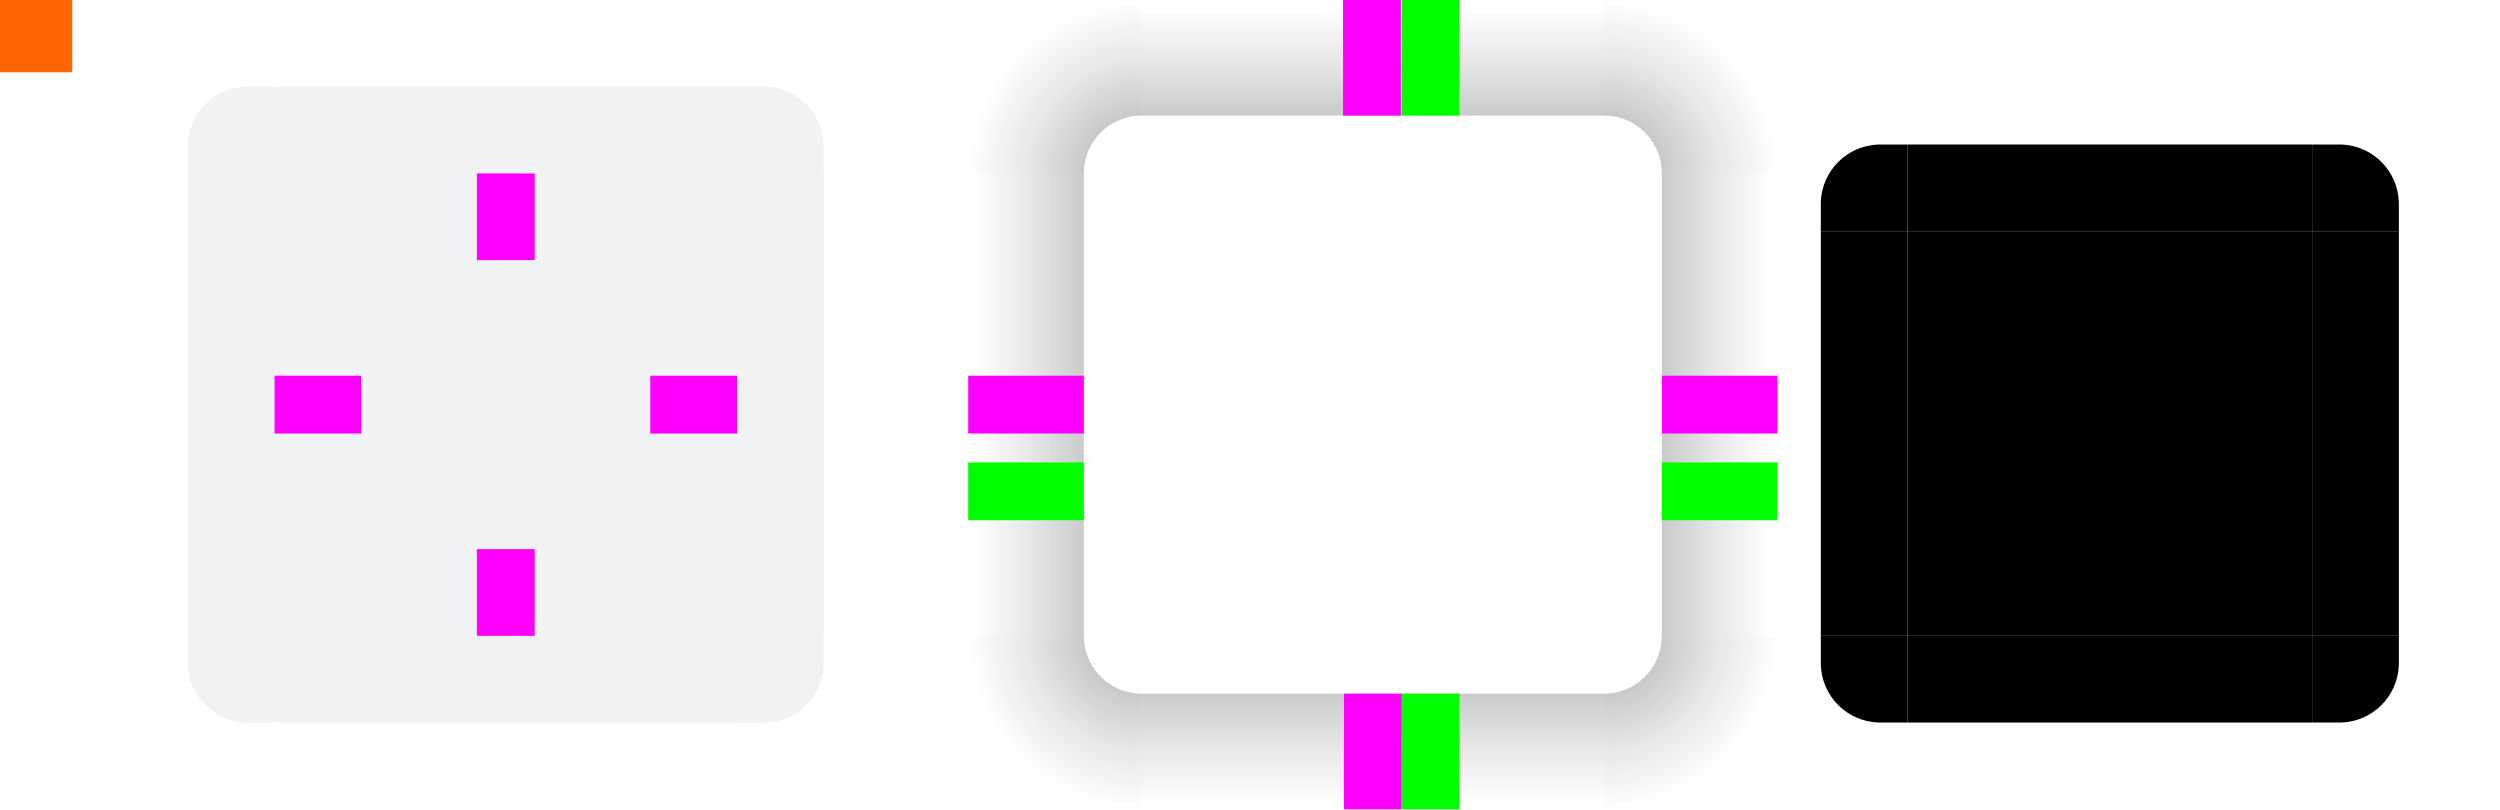
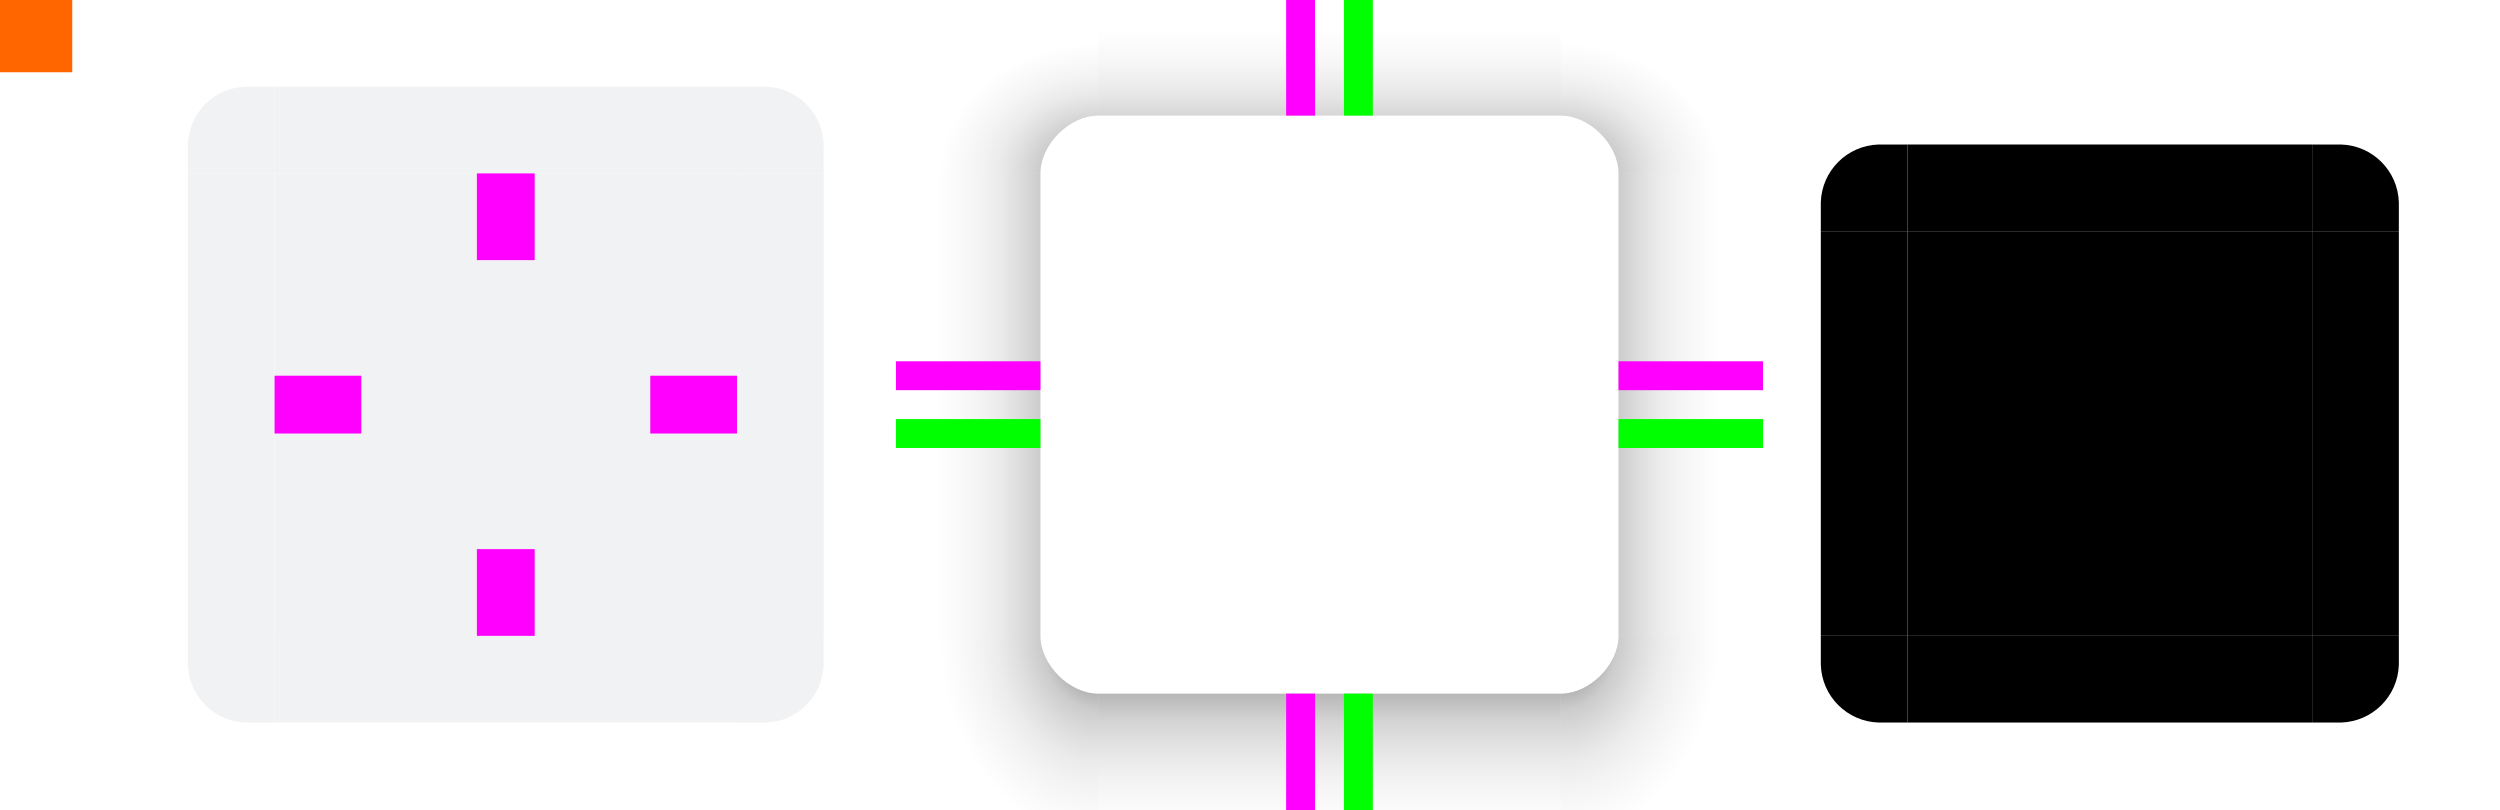
<svg xmlns="http://www.w3.org/2000/svg" xmlns:xlink="http://www.w3.org/1999/xlink" width="173" height="56" viewBox="0 0 173 56" id="svg2" version="1.1">
  <style type="text/css" id="current-color-scheme">
      .ColorScheme-Text {
        color:#31363b;
        stop-color:#31363b;
      }
      .ColorScheme-Background {
        color:#eff0f1;
        stop-color:#eff0f1;
      }
      .ColorScheme-Highlight {
        color:#3daee9;
        stop-color:#3daee9;
      }
      .ColorScheme-ViewText {
        color:#31363b;
        stop-color:#31363b;
      }
      .ColorScheme-ViewBackground {
        color:#fcfcfc;
        stop-color:#fcfcfc;
      }
      .ColorScheme-ViewHover {
        color:#93cee9;
        stop-color:#93cee9;
      }
      .ColorScheme-ViewFocus{
        color:#3daee9;
        stop-color:#3daee9;
      }
      .ColorScheme-ButtonText {
        color:#31363b;
        stop-color:#31363b;
      }
      .ColorScheme-ButtonBackground {
        color:#eff0f1;
        stop-color:#eff0f1;
      }
      .ColorScheme-ButtonHover {
        color:#93cee9;
        stop-color:#93cee9;
      }
      .ColorScheme-ButtonFocus{
        color:#3daee9;
        stop-color:#3daee9;
      }
      </style>
  <defs id="defs4">
    <style type="text/css" id="style22">
      .ColorScheme-Text {
        color:#31363b;
      }
      .ColorScheme-Background {
        color:#eff0f1;
      }
      .ColorScheme-Highlight {
        color:#3daee9;
      }
      .ColorScheme-ViewText {
        color:#31363b;
      }
      .ColorScheme-ViewBackground {
        color:#fcfcfc;
      }
      .ColorScheme-ViewHover {
        color:#93cee9;
      }
      .ColorScheme-ViewFocus{
        color:#3daee9;
      }
      .ColorScheme-ButtonText {
        color:#31363b;
      }
      .ColorScheme-ButtonBackground {
        color:#eff0f1;
      }
      .ColorScheme-ButtonHover {
        color:#93cee9;
      }
      .ColorScheme-ButtonFocus{
        color:#3daee9;
      }
      </style>
    <style id="current-color-scheme-2" type="text/css">
      .ColorScheme-Text {
        color:#7B7C7E;
      }
      .ColorScheme-Background{
        color:#EFF0F1;
      }
      .ColorScheme-Highlight{
        color:#3DAEE6;
      }
      .ColorScheme-ViewText {
        color:#7B7C7E;
      }
      .ColorScheme-ViewBackground{
        color:#FCFCFC;
      }
      .ColorScheme-ViewHover {
        color:#3DAEE6;
      }
      .ColorScheme-ViewFocus{
        color:#1E92FF;
      }
      .ColorScheme-ButtonText {
        color:#7B7C7E;
      }
      .ColorScheme-ButtonBackground{
        color:#EFF0F1;
      }
      .ColorScheme-ButtonHover {
        color:#3DAEE6;
      }
      .ColorScheme-ButtonFocus{
        color:#1E92FF;
      }
</style>
    <linearGradient id="linearGradient3828-0">
      <stop id="stop3830-7" offset="0" style="stop-color:#232629;stop-opacity:0.239" />
      <stop style="stop-color:#1a1c1e;stop-opacity:0.239" offset="0.33" id="stop3836-9" />
      <stop style="stop-color:#111314;stop-opacity:0.098" offset="0.66" id="stop3832-0" />
      <stop id="stop3834-0" offset="1" style="stop-color:#000000;stop-opacity:0;" />
    </linearGradient>
-     <linearGradient xlink:href="#linearGradient3809-3" id="linearGradient1030" gradientUnits="userSpaceOnUse" gradientTransform="translate(-998.3621,-158)" x1="65" y1="233" x2="65" y2="225.513" />
    <linearGradient id="linearGradient3809-3">
      <stop id="stop3811-1" offset="0" style="stop-color:#232629;stop-opacity:0.239;" />
      <stop style="stop-color:#111314;stop-opacity:0.098;" offset="0.5" id="stop3817-3" />
      <stop id="stop3815-2" offset="1" style="stop-color:#000000;stop-opacity:0;" />
    </linearGradient>
-     <radialGradient xlink:href="#linearGradient3828-0" id="radialGradient1024" gradientUnits="userSpaceOnUse" gradientTransform="matrix(0,2,2,0,-397,848.3621)" cx="50" cy="238" fx="50" fy="238" r="6" />
-     <linearGradient xlink:href="#linearGradient3809-3" id="linearGradient1022" gradientUnits="userSpaceOnUse" gradientTransform="translate(29,-1185.362)" x1="65" y1="233" x2="65" y2="225.513" />
-     <radialGradient xlink:href="#linearGradient3828-0" id="radialGradient1032" gradientUnits="userSpaceOnUse" gradientTransform="matrix(0,2,-2,0,587,848.3621)" cx="50" cy="238" fx="50" fy="238" r="6" />
-     <linearGradient xlink:href="#linearGradient3809-3" id="linearGradient1020" gradientUnits="userSpaceOnUse" gradientTransform="translate(-998.3621,-348)" x1="65" y1="233" x2="65" y2="225.513" />
-     <radialGradient xlink:href="#linearGradient3828-0" id="radialGradient1026" gradientUnits="userSpaceOnUse" gradientTransform="matrix(0,-2,-2,0,587,1016.362)" cx="50" cy="238" fx="50" fy="238" r="6" />
-     <linearGradient xlink:href="#linearGradient3809-3" id="linearGradient1018" gradientUnits="userSpaceOnUse" gradientTransform="translate(29.00001,679.3622)" x1="65" y1="233" x2="65" y2="225.513" />
-     <radialGradient xlink:href="#linearGradient3828-0" id="radialGradient1028" gradientUnits="userSpaceOnUse" gradientTransform="matrix(0,-2,2,0,-397,1016.362)" cx="50" cy="238" fx="50" fy="238" r="6" />
+     <linearGradient xlink:href="#linearGradient2457" id="linearGradient2429" gradientUnits="userSpaceOnUse" gradientTransform="matrix(4.31943,0,0,3.455571,787.6488,-766.2861)" x1="27.715" y1="195.13" x2="29.104" y2="195.13" />
+     <linearGradient id="linearGradient2457">
+       <stop style="stop-color:#000000;stop-opacity:0" offset="0" id="stop2445" />
+       <stop style="stop-color:#000000;stop-opacity:0.016" offset="0.2" id="stop2447" />
+       <stop style="stop-color:#000000;stop-opacity:0.035" offset="0.4" id="stop2449" />
+       <stop style="stop-color:#000000;stop-opacity:0.067" offset="0.6" id="stop2451" />
+       <stop style="stop-color:#000000;stop-opacity:0.102" offset="0.8" id="stop2453" />
+       <stop style="stop-color:#000000;stop-opacity:0.161" offset="1" id="stop2455" />
+     </linearGradient>
+     <linearGradient xlink:href="#linearGradient2597" id="linearGradient2477" gradientUnits="userSpaceOnUse" gradientTransform="matrix(7.559086,0,0,3.455568,-1173.363,-582.2857)" x1="27.781" y1="194.998" x2="29.104" y2="194.998" />
+     <linearGradient id="linearGradient2597">
+       <stop style="stop-color:#000000;stop-opacity:0" offset="0" id="stop2585" />
+       <stop style="stop-color:#000000;stop-opacity:0.016" offset="0.2" id="stop2587" />
+       <stop style="stop-color:#000000;stop-opacity:0.047" offset="0.4" id="stop2589" />
+       <stop style="stop-color:#000000;stop-opacity:0.098" offset="0.6" id="stop2591" />
+       <stop style="stop-color:#000000;stop-opacity:0.165" offset="0.8" id="stop2593" />
+       <stop style="stop-color:#000000;stop-opacity:0.282" offset="1" id="stop2595" />
+     </linearGradient>
+     <linearGradient xlink:href="#linearGradient2407" id="linearGradient2425" gradientUnits="userSpaceOnUse" gradientTransform="matrix(5.399308,0,0,3.455566,-269.1425,-1607.648)" x1="27.808" y1="195.13" x2="29.104" y2="195.13" />
+     <linearGradient id="linearGradient2407">
+       <stop style="stop-color:#000000;stop-opacity:0" offset="0" id="stop2403" />
+       <stop style="stop-color:#000000;stop-opacity:0.02" offset="0.2" id="stop2417" />
+       <stop style="stop-color:#000000;stop-opacity:0.043" offset="0.4" id="stop2415" />
+       <stop style="stop-color:#000000;stop-opacity:0.078" offset="0.6" id="stop2413" />
+       <stop style="stop-color:#000000;stop-opacity:0.133" offset="0.8" id="stop2411" />
+       <stop style="stop-color:#000000;stop-opacity:0.2" offset="1" id="stop2405" />
+     </linearGradient>
+     <linearGradient xlink:href="#linearGradient2407" id="linearGradient2409" x1="27.781" y1="194.998" x2="29.104" y2="194.998" gradientUnits="userSpaceOnUse" gradientTransform="matrix(5.399332,0,0,3.455558,-85.14303,259.0784)" />
+     <radialGradient xlink:href="#linearGradient2559" id="radialGradient2563" gradientUnits="userSpaceOnUse" gradientTransform="matrix(1.415953e-7,10.58267,-8.314997,4.9244435e-6,1702.127,626.4281)" cx="30.515" cy="191.717" fx="30.515" fy="191.717" r="1.323" />
+     <linearGradient id="linearGradient2559">
+       <stop style="stop-color:#000000;stop-opacity:0.604" offset="0" id="stop2545" />
+       <stop style="stop-color:#000000;stop-opacity:0.2" offset="0.365" id="stop2547" />
+       <stop style="stop-color:#000000;stop-opacity:0.133" offset="0.496" id="stop2549" />
+       <stop style="stop-color:#000000;stop-opacity:0.078" offset="0.626" id="stop2551" />
+       <stop style="stop-color:#000000;stop-opacity:0.043" offset="0.76" id="stop2553" />
+       <stop style="stop-color:#000000;stop-opacity:0.02" offset="0.88" id="stop2555" />
+       <stop style="stop-color:#000000;stop-opacity:0;" offset="1" id="stop2557" />
+     </linearGradient>
+     <radialGradient xlink:href="#linearGradient2559" id="radialGradient1237" gradientUnits="userSpaceOnUse" gradientTransform="matrix(-1.415953e-7,10.58267,8.314997,4.9244435e-6,-1518.127,626.4282)" cx="30.515" cy="191.717" fx="30.515" fy="191.717" r="1.323" />
+     <radialGradient xlink:href="#linearGradient2559" id="radialGradient1241" gradientUnits="userSpaceOnUse" gradientTransform="matrix(-3.0136119e-5,-6.803094,8.314997,-3.9925258e-5,-1518.126,1124.968)" cx="30.515" cy="191.717" fx="30.515" fy="191.717" r="1.323" />
+     <radialGradient xlink:href="#linearGradient2559" id="radialGradient1301" gradientUnits="userSpaceOnUse" gradientTransform="matrix(3.0136119e-5,-6.803094,-8.314997,-3.9925258e-5,1702.126,1124.968)" cx="30.515" cy="191.717" fx="30.515" fy="191.717" r="1.323" />
  </defs>
  <g id="layer1" transform="translate(0,-904.3622)">
-     <g id="shadow-bottom">
-       <rect transform="scale(1,-1)" style="fill:url(#linearGradient1022);fill-opacity:1;stroke:none;stroke-width:1.05" id="rect916" width="32" height="8" x="79" y="-960.362" />
-       <rect style="opacity:0;fill:#000000;fill-opacity:1;stroke:none;stroke-width:3.78;stroke-linecap:square;stroke-linejoin:round;stroke-miterlimit:4;stroke-dasharray:none;stroke-opacity:1" id="rect894" width="4" height="4" x="86" y="948.362" ry="0" />
-     </g>
-     <g id="shadow-right">
-       <rect transform="matrix(0,-1,-1,0,0,0)" y="-123" x="-948.362" height="8" width="32" id="rect918" style="fill:url(#linearGradient1020);fill-opacity:1;stroke:none;stroke-width:2.219" />
-       <rect ry="0" y="918.362" x="111" height="4" width="4" id="rect892" style="opacity:0;fill:#000000;fill-opacity:1;stroke:none;stroke-width:3.78;stroke-linecap:square;stroke-linejoin:round;stroke-miterlimit:4;stroke-dasharray:none;stroke-opacity:1" />
-     </g>
-     <g id="shadow-top">
-       <rect y="904.362" x="79" height="8" width="32" id="rect914" style="fill:url(#linearGradient1018);fill-opacity:1;stroke:none;stroke-width:1.05" />
-       <rect ry="0" y="912.362" x="86" height="4" width="4" id="rect888" style="opacity:0;fill:#000000;fill-opacity:1;stroke:none;stroke-width:3.78;stroke-linecap:square;stroke-linejoin:round;stroke-miterlimit:4;stroke-dasharray:none;stroke-opacity:1" />
-     </g>
-     <g id="shadow-left">
-       <rect transform="rotate(-90)" style="fill:url(#linearGradient1030);fill-opacity:1;stroke:none;stroke-width:2.219" id="rect912" width="32" height="8" x="-948.362" y="67" />
-       <rect style="opacity:0;fill:#000000;fill-opacity:1;stroke:none;stroke-width:3.78;stroke-linecap:square;stroke-linejoin:round;stroke-miterlimit:4;stroke-dasharray:none;stroke-opacity:1" id="rect890" width="4" height="4" x="75" y="918.362" ry="0" />
-     </g>
-     <path style="fill:url(#radialGradient1024);fill-opacity:1;stroke:none" d="m 67,960.362 v -12 H 75 c 0,2.209 1.791,4 4,4 v 8 z" id="shadow-bottomleft" />
-     <path id="shadow-bottomright" d="m 123,960.362 v -12 h -8 c 0,2.209 -1.791,4 -4,4 v 8 z" style="fill:url(#radialGradient1032);fill-opacity:1;stroke:none" />
    <rect style="opacity:1;fill:#ff6600;fill-opacity:1;stroke:none" id="hint-tile-center" width="5" height="5" x="0" y="904.362" />
    <g id="top">
      <rect y="-51" x="-916.362" height="32" width="6" id="rect4152" style="opacity:0.85;fill:currentColor;fill-opacity:1;stroke:none" transform="matrix(0,-1,-1,0,0,0)" class="ColorScheme-Background" />
    </g>
    <g id="bottom">
      <rect transform="matrix(0,1,-1,0,0,0)" style="opacity:0.85;fill:currentColor;fill-opacity:1;stroke:none" id="rect4148" width="6" height="32" x="948.362" y="-51" class="ColorScheme-Background" />
    </g>
    <g id="left">
      <rect transform="scale(-1,1)" style="opacity:0.85;fill:currentColor;fill-opacity:1;stroke:none" id="rect4144" width="6" height="32" x="-19" y="916.362" class="ColorScheme-Background" />
    </g>
    <g id="right">
      <rect y="916.362" x="51" height="32" width="6" id="rect4140" style="opacity:0.85;fill:currentColor;fill-opacity:1;stroke:none" class="ColorScheme-Background" />
    </g>
    <g id="center">
      <rect y="916.362" x="19" height="32" width="32" id="rect4401" style="opacity:1;fill:none;fill-opacity:1;stroke:none" />
      <rect style="opacity:0.85;fill:currentColor;fill-opacity:1;stroke:none" id="rect4138" width="32" height="32" x="19" y="916.362" class="ColorScheme-Background" />
    </g>
    <rect style="fill:#ff00ff;fill-opacity:1;stroke:none" id="hint-top-margin" width="4" height="6" x="33" y="916.362" />
    <rect y="942.362" x="33" height="6" width="4" id="hint-bottom-margin" style="fill:#ff00ff;fill-opacity:1;stroke:none" />
    <rect y="-51" x="930.362" height="6" width="4" id="hint-right-margin" style="fill:#ff00ff;fill-opacity:1;stroke:none" transform="matrix(0,1,-1,0,0,0)" />
    <rect style="fill:#ff00ff;fill-opacity:1;stroke:none" id="hint-left-margin" width="4" height="6" x="930.362" y="-25" transform="matrix(0,1,-1,0,0,0)" />
    <rect style="fill:#00ff00;fill-opacity:1;stroke:none" id="hint-top-inset" width="4" height="0" x="33" y="904.362" />
    <rect y="954.362" x="33" height="0" width="4" id="hint-bottom-inset" style="fill:#00ff00;fill-opacity:1;stroke:none" />
    <rect y="-63" x="930.362" height="0" width="4" id="hint-right-inset" style="fill:#00ff00;fill-opacity:1;stroke:none" transform="matrix(0,1,-1,0,0,0)" />
    <rect style="fill:#00ff00;fill-opacity:1;stroke:none" id="hint-left-inset" width="4" height="0" x="930.362" y="-13" transform="matrix(0,1,-1,0,0,0)" />
-     <text id="text4270" y="134.595" x="195.142" style="font-size:14px;font-style:normal;font-variant:normal;font-weight:bold;font-stretch:normal;text-align:justify;line-height:125%;writing-mode:lr-tb;text-anchor:start;fill:#000000;fill-opacity:1;stroke:none;font-family:Gill Sans" xml:space="preserve">
-       <tspan y="134.595" x="195.142" id="tspan4272" />
-     </text>
+     <text id="text4270" y="134.595" x="195.142" style="font-style:normal;font-variant:normal;font-weight:bold;font-stretch:normal;font-size:14px;line-height:125%;font-family:'Gill Sans';text-align:justify;writing-mode:lr-tb;text-anchor:start;fill:#000000;fill-opacity:1;stroke:none" xml:space="preserve" />
    <g style="opacity:0.979" transform="matrix(-0.75,0,0,0.75,130.3076,670.8414)" id="g3041" />
-     <g id="shadow-center" transform="translate(59.93931,-2.080249e-5)">
-       <rect style="opacity:1;fill:none;fill-opacity:1;stroke:none" id="rect4908" width="32" height="32" x="19" y="916.362" />
-       <rect y="916.362" x="19" height="32" width="32" id="rect4910" style="opacity:1;fill:none;fill-opacity:1;stroke:none" />
-     </g>
-     <rect y="904.362" x="92.939" height="8" width="4" id="shadow-hint-top-margin" style="fill:#ff00ff;fill-opacity:1;stroke:none;stroke-width:1.155" />
-     <rect style="fill:#ff00ff;fill-opacity:1;stroke:none;stroke-width:1.155" id="shadow-hint-bottom-margin" width="4" height="8" x="93" y="952.362" />
-     <rect transform="rotate(90)" style="fill:#ff00ff;fill-opacity:1;stroke:none;stroke-width:1.155" id="shadow-hint-right-margin" width="4" height="8" x="930.362" y="-123" />
-     <rect transform="rotate(90)" y="-75" x="930.362" height="8" width="4" id="shadow-hint-left-margin" style="fill:#ff00ff;fill-opacity:1;stroke:none;stroke-width:1.155" />
-     <rect y="904.362" x="97" height="8" width="4" id="shadow-hint-top-inset" style="fill:#00ff00;fill-opacity:1;stroke:none;stroke-width:1.155" />
-     <rect style="fill:#00ff00;fill-opacity:1;stroke:none;stroke-width:1.155" id="shadow-hint-bottom-inset" width="4" height="8" x="97" y="952.362" />
-     <rect transform="rotate(90)" style="fill:#00ff00;fill-opacity:1;stroke:none;stroke-width:1.155" id="shadow-hint-right-inset" width="4" height="8" x="936.362" y="-123" />
-     <rect transform="rotate(90)" y="-75" x="936.362" height="8" width="4" id="shadow-hint-left-inset" style="fill:#00ff00;fill-opacity:1;stroke:none;stroke-width:1.155" />
    <rect y="914.362" x="132" height="6" width="28" style="opacity:1;fill:#000000;fill-opacity:1;stroke:none;stroke-width:0.928;stroke-linecap:round;stroke-linejoin:round;stroke-miterlimit:4;stroke-dasharray:none;stroke-dashoffset:0;stroke-opacity:1;paint-order:normal" id="mask-top" />
    <rect y="920.362" x="132" height="28" width="28" style="opacity:1;fill:#000000;fill-opacity:1;stroke:none;stroke-width:2.005;stroke-linecap:round;stroke-linejoin:round;stroke-miterlimit:4;stroke-dasharray:none;stroke-dashoffset:0;stroke-opacity:1;paint-order:normal" id="mask-center" />
    <rect transform="scale(1,-1)" y="-954.362" x="132" height="6" width="28" style="opacity:1;fill:#000000;fill-opacity:1;stroke:none;stroke-width:0.928;stroke-linecap:round;stroke-linejoin:round;stroke-miterlimit:4;stroke-dasharray:none;stroke-dashoffset:0;stroke-opacity:1;paint-order:normal" id="mask-bottom" />
    <rect transform="rotate(90)" y="-132" x="920.362" height="6" width="28" style="opacity:1;fill:#000000;fill-opacity:1;stroke:none;stroke-width:0.928;stroke-linecap:round;stroke-linejoin:round;stroke-miterlimit:4;stroke-dasharray:none;stroke-dashoffset:0;stroke-opacity:1;paint-order:normal" id="mask-left" />
    <rect transform="rotate(90)" y="-166" x="920.362" height="6" width="28" style="opacity:1;fill:#000000;fill-opacity:1;stroke:none;stroke-width:0.928;stroke-linecap:round;stroke-linejoin:round;stroke-miterlimit:4;stroke-dasharray:none;stroke-dashoffset:0;stroke-opacity:1;paint-order:normal" id="mask-right" />
    <path class="ColorScheme-Background" style="opacity:0.85;fill:currentColor;stroke-width:2" d="m 17,910.362 c -2.183,0.067 -3.933,1.817 -4,4 v 2 h 6 v -6 z" id="topleft" />
    <path id="topright" d="m 57,914.362 c -0.067,-2.183 -1.817,-3.933 -4,-4 h -2 v 6 h 6 z" style="opacity:0.85;fill:currentColor;stroke-width:2" class="ColorScheme-Background" />
    <path class="ColorScheme-Background" style="opacity:0.85;fill:currentColor;stroke-width:2" d="m 53,954.362 c 2.183,-0.067 3.933,-1.817 4,-4 v -2 h -6 v 6 z" id="bottomright" />
    <path id="bottomleft" d="m 13,950.362 c 0.067,2.183 1.817,3.933 4,4 h 2 v -6 h -6 z" style="opacity:0.85;fill:currentColor;stroke-width:2" class="ColorScheme-Background" />
-     <path style="fill:url(#radialGradient1026);fill-opacity:1;stroke:none;stroke-width:2" d="m 123,904.362 v 12 h -8 c 0,-2.209 -1.791,-4 -4,-4 v -8 z" id="shadow-topright" />
-     <path id="shadow-topleft" d="m 67,904.362 v 12 h 8 c 0,-2.209 1.791,-4 4,-4 v -8 z" style="fill:url(#radialGradient1028);fill-opacity:1;stroke:none;stroke-width:2" />
    <path style="opacity:1;fill:#000000;fill-opacity:1;stroke-width:2" d="m 126,950.362 c 0.067,2.183 1.817,3.933 4,4 h 2 v -6 h -6 z" id="mask-bottomleft" />
    <path id="mask-bottomright" d="m 162,954.362 c 2.183,-0.067 3.933,-1.817 4,-4 v -2 h -6 v 6 z" style="opacity:1;fill:#000000;fill-opacity:1;stroke-width:2" />
    <path style="opacity:1;fill:#000000;fill-opacity:1;stroke-width:2" d="m 166,918.362 c -0.067,-2.183 -1.817,-3.933 -4,-4 h -2 v 6 h 6 z" id="mask-topright" />
    <path id="mask-topleft" d="m 130,914.362 c -2.183,0.067 -3.933,1.817 -4,4 v 2 h 6 v -6 z" style="opacity:1;fill:#000000;fill-opacity:1;stroke-width:2" />
+     <g id="g2554" transform="translate(0,-1.00004)">
+       <g id="shadow-center" transform="translate(56.93931,1)">
+         <rect style="opacity:1;fill:none;fill-opacity:1;stroke:none" id="rect4908" width="32" height="32" x="19" y="916.362" />
+         <rect y="916.362" x="19" height="32" width="32" id="rect4910" style="opacity:1;fill:none;fill-opacity:1;stroke:none" />
+       </g>
+       <rect style="fill:url(#linearGradient2429);fill-opacity:1;stroke-width:1.024;stroke-linecap:round;stroke-linejoin:bevel" id="shadow-top" width="10" height="32" x="903.362" y="-108" ry="0" transform="rotate(90)" />
+       <rect y="903.362" x="89" height="10" width="2" id="shadow-hint-top-margin" style="fill:#ff00ff;fill-opacity:1;stroke:none;stroke-width:0.823" />
+       <rect style="fill:url(#linearGradient2477);fill-opacity:1;stroke-width:1.354;stroke-linecap:round;stroke-linejoin:bevel" id="shadow-bottom" width="10" height="32" x="-963.362" y="76" ry="0" transform="rotate(-90)" />
+       <rect style="fill:#ff00ff;fill-opacity:1;stroke:none;stroke-width:0.816" id="shadow-hint-bottom-margin" width="2" height="10" x="89" y="953.362" />
+       <rect style="fill:url(#linearGradient2425);fill-opacity:1;stroke-width:1.145;stroke-linecap:round;stroke-linejoin:bevel" id="shadow-right" width="10" height="32" x="-122" y="-949.362" ry="0" transform="scale(-1)" />
+       <rect transform="rotate(90)" style="fill:#ff00ff;fill-opacity:1;stroke:none;stroke-width:0.816" id="shadow-hint-right-margin" width="2" height="10" x="930.362" y="-122" />
+       <rect style="fill:url(#linearGradient2409);fill-opacity:1;stroke-width:1.145;stroke-linecap:round;stroke-linejoin:bevel" id="shadow-left" width="10" height="32" x="62" y="917.362" ry="0" />
+       <rect transform="rotate(90)" y="-72" x="930.362" height="10" width="2" id="shadow-hint-left-margin" style="fill:#ff00ff;fill-opacity:1;stroke:none;stroke-width:0.816" />
+       <rect y="903.362" x="93" height="10" width="2" id="shadow-hint-top-inset" style="fill:#00ff00;fill-opacity:1;stroke:none;stroke-width:0.816" />
+       <rect style="fill:#00ff00;fill-opacity:1;stroke:none;stroke-width:0.816" id="shadow-hint-bottom-inset" width="2" height="10" x="93" y="953.362" />
+       <rect transform="rotate(90)" style="fill:#00ff00;fill-opacity:1;stroke:none;stroke-width:0.817" id="shadow-hint-right-inset" width="2" height="10" x="934.362" y="-122" />
+       <rect transform="rotate(90)" y="-72" x="934.362" height="10" width="2" id="shadow-hint-left-inset" style="fill:#00ff00;fill-opacity:1;stroke:none;stroke-width:0.817" />
+       <path style="fill:url(#radialGradient2563);fill-opacity:1;stroke:none;stroke-width:1.25px;stroke-linecap:butt;stroke-linejoin:miter;stroke-opacity:1" d="m 112,949.362 c 0,2 -2,4 -4,4 v 10 c 6.89,0 14,-7.147 14,-14 z" id="shadow-bottomright" />
+       <path style="fill:url(#radialGradient1237);fill-opacity:1;stroke:none;stroke-width:1.25px;stroke-linecap:butt;stroke-linejoin:miter;stroke-opacity:1" d="m 72,949.362 c 0,2 2,4 4,4 v 10 c -6.89,0 -14,-7.147 -14,-14 z" id="shadow-bottomleft" />
+       <path style="fill:url(#radialGradient1241);fill-opacity:1;stroke:none;stroke-width:1.25px;stroke-linecap:butt;stroke-linejoin:miter;stroke-opacity:1" d="m 72,917.362 c 0,-2 2,-4 4,-4 v -10 c -6.89,0 -14,7.147 -14,14 z" id="shadow-topleft" />
+       <path style="fill:url(#radialGradient1301);fill-opacity:1;stroke:none;stroke-width:1.25px;stroke-linecap:butt;stroke-linejoin:miter;stroke-opacity:1" d="m 112,917.362 c 0,-2 -2,-4 -4,-4 V 903.362 c 6.89,0 14,7.147 14,14 z" id="shadow-topright" />
+       <rect y="-63" x="930.362" height="1e-06" width="4" id="hint-right-inset-36" style="fill:#00ff00;fill-opacity:1;stroke:none" transform="rotate(90)" />
+       <rect y="-60" x="931.362" height="1e-06" width="4" id="hint-right-inset-3" style="fill:#00ff00;fill-opacity:1;stroke:none" transform="rotate(90)" />
+     </g>
  </g>
</svg>
